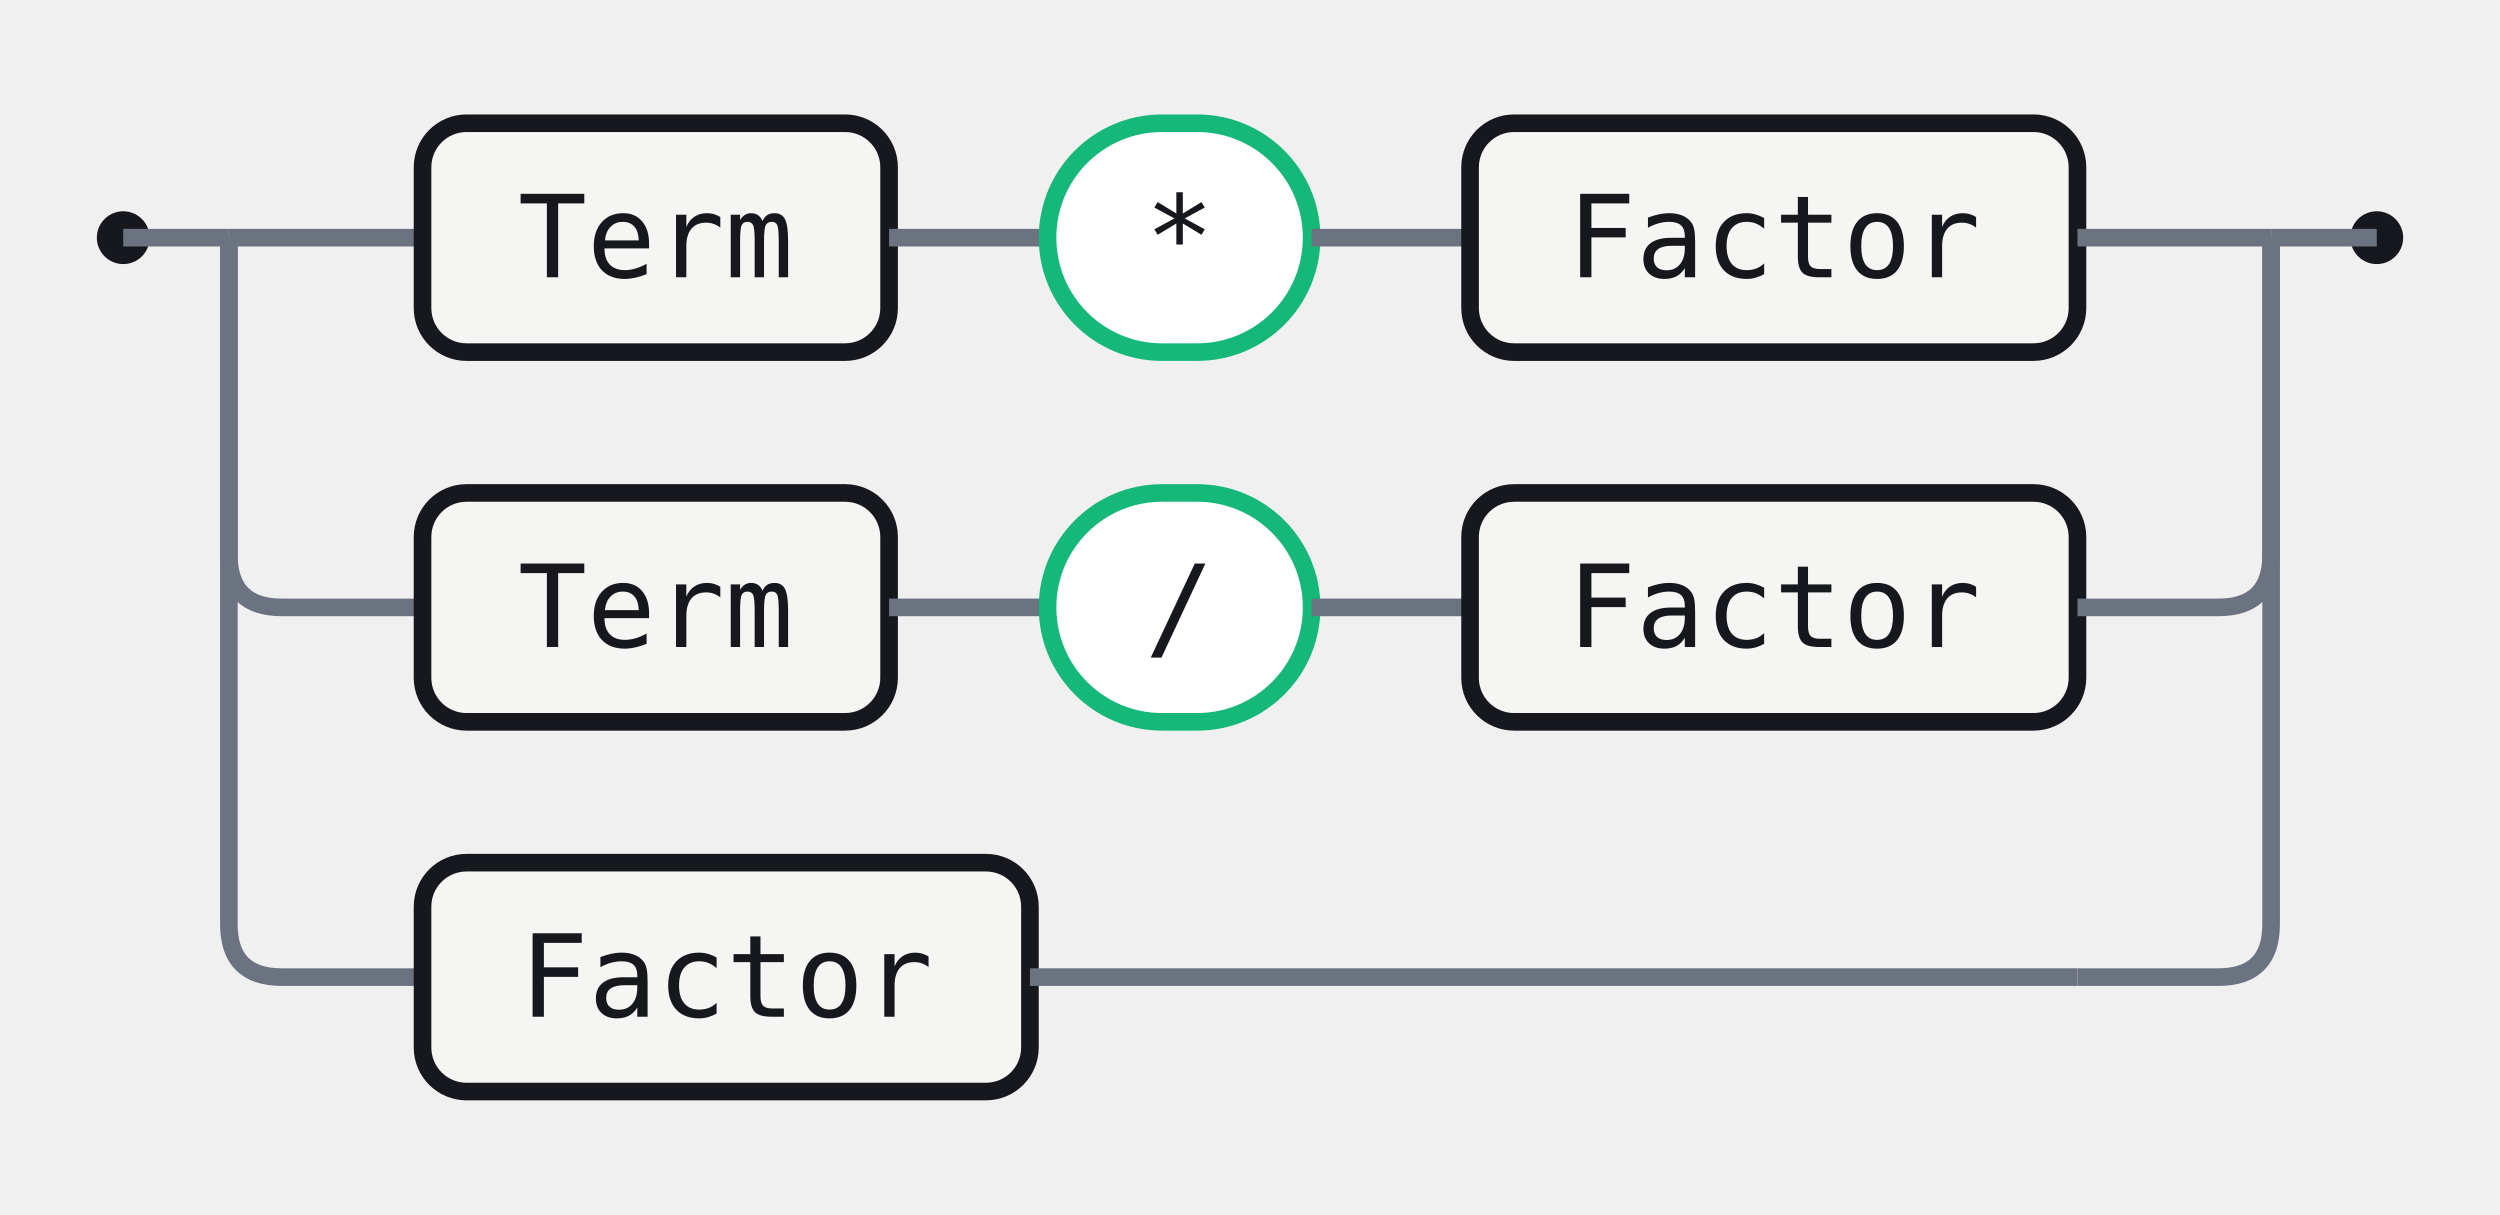
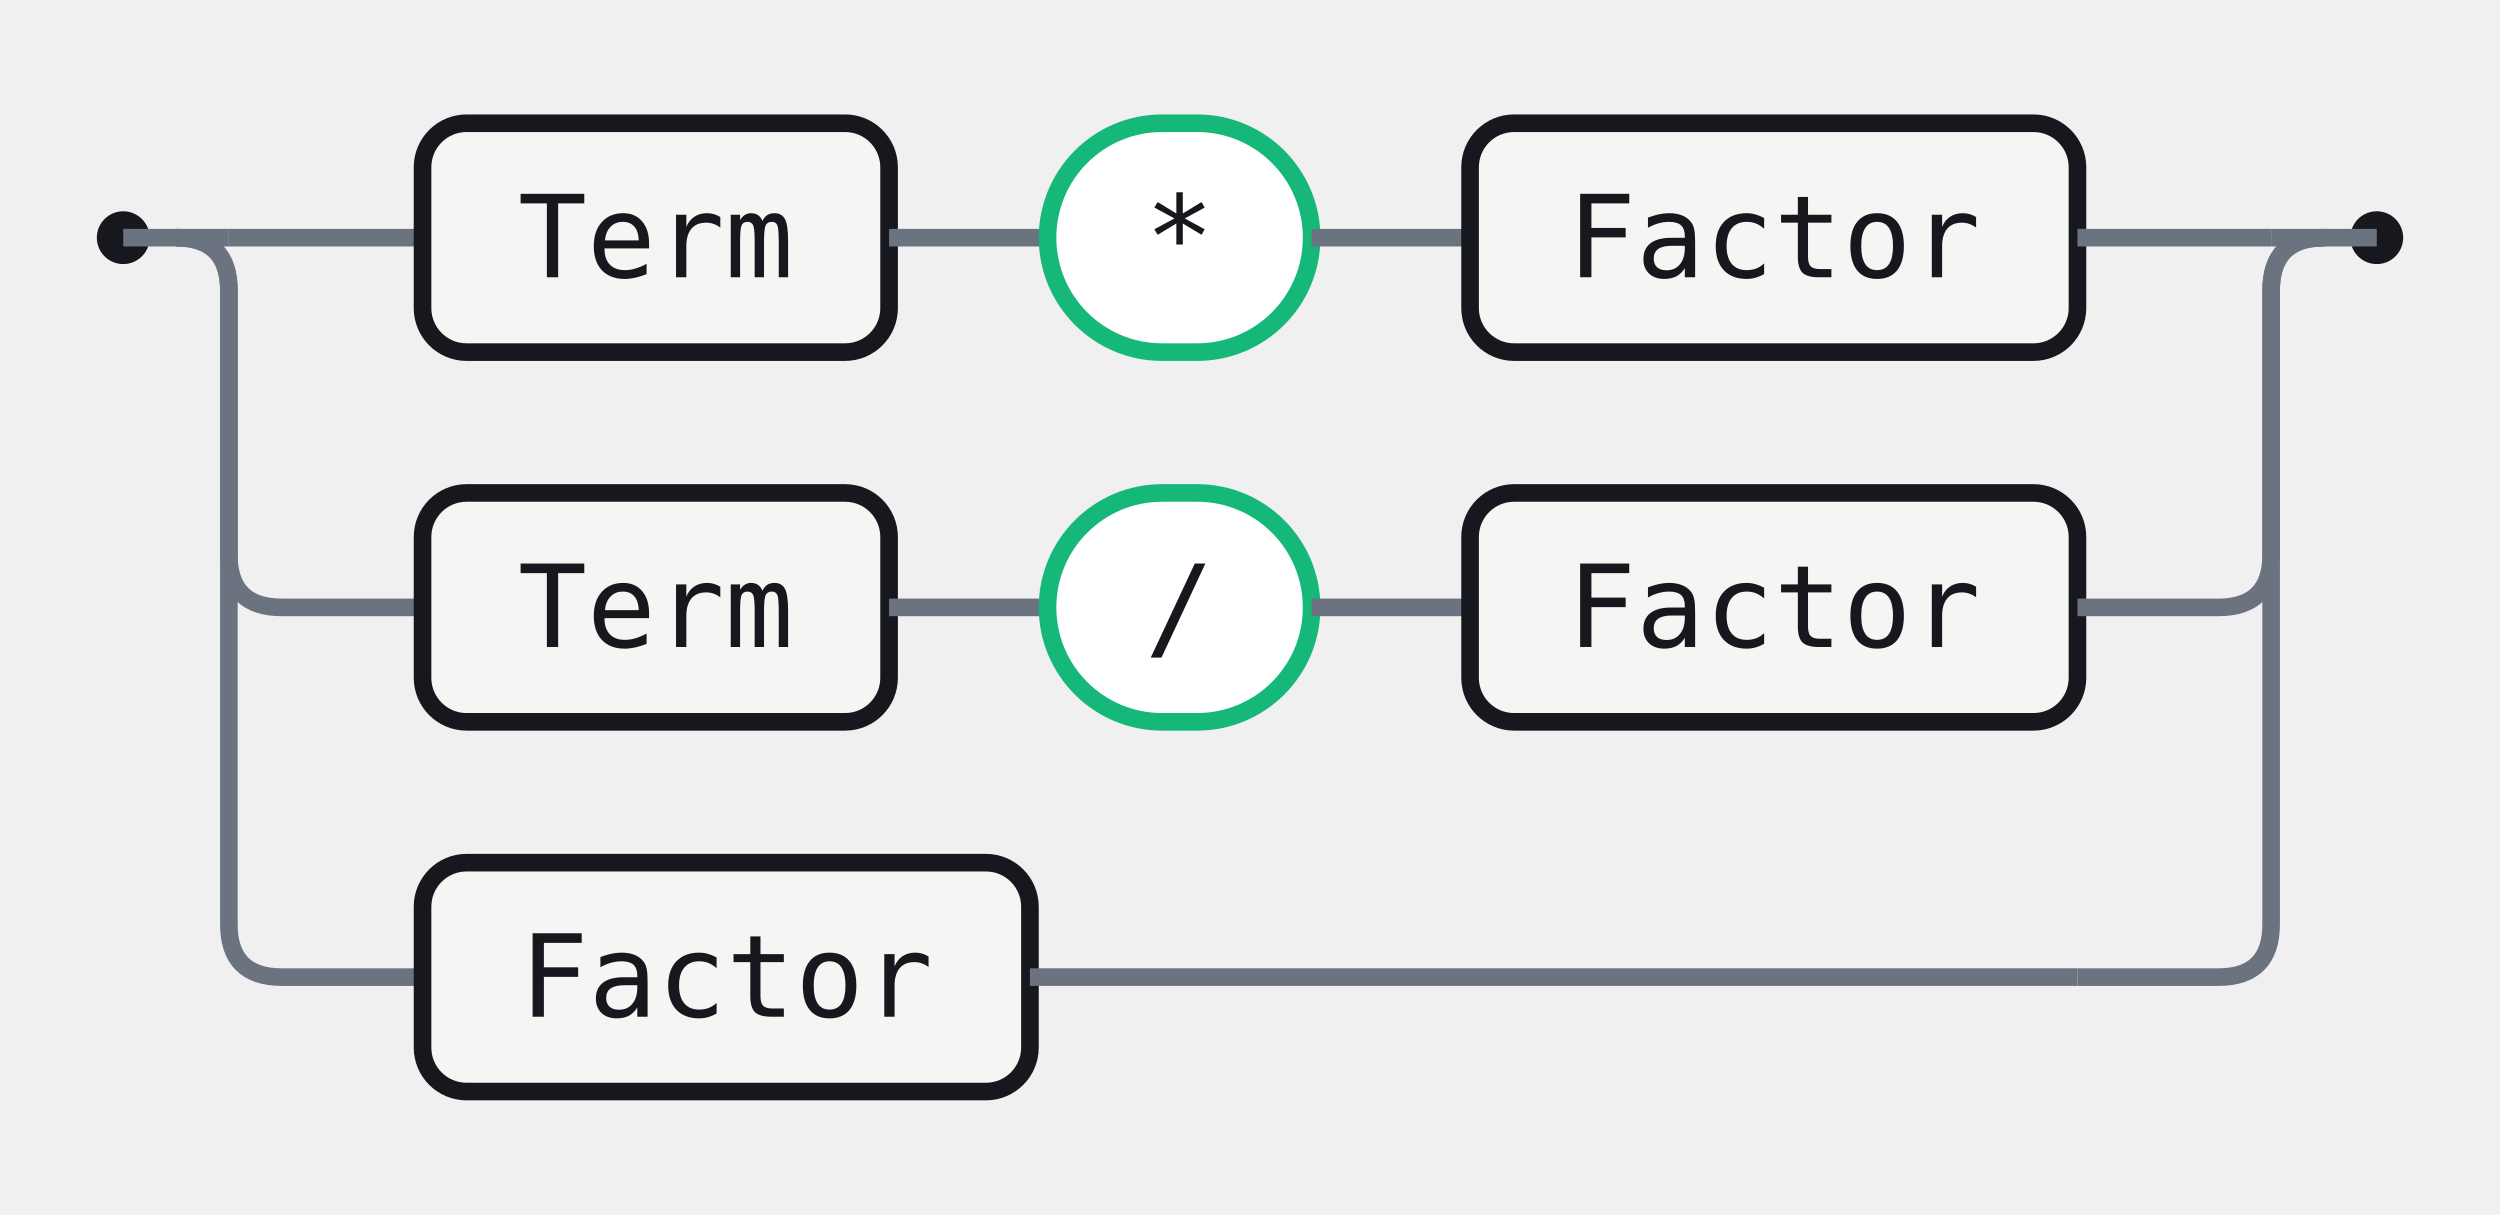
<svg xmlns="http://www.w3.org/2000/svg" width="284" height="138" viewBox="0 0 284 138" role="img" aria-label="Railroad diagram for the Term rule">
  <style>.rr-track{fill:none;stroke:#6B7280;stroke-width:2}.rr-term{fill:#fff;stroke:#15B879;stroke-width:2}.rr-nonterm{fill:#F5F6F3;stroke:#16181D;stroke-width:2}.rr-text{fill:#16181D;font:13px ui-monospace,SFMono-Regular,Menlo,Consolas,monospace}.rr-cap{fill:#16181D}</style>
  <circle class="rr-cap" cx="14" cy="27" r="3" />
  <circle class="rr-cap" cx="270" cy="27" r="3" />
  <path class="rr-track" d="M14 27 H26" />
  <path class="rr-track" d="M258 27 H270" />
  <path class="rr-track" d="M26 27 H48" />
  <rect class="rr-nonterm" x="48" y="14" width="53" height="26" rx="5" />
  <text class="rr-text" x="74.5" y="27" text-anchor="middle" dominant-baseline="central">Term</text>
  <path class="rr-track" d="M101 27 H119" />
  <rect class="rr-term" x="119" y="14" width="30" height="26" rx="13" />
  <text class="rr-text" x="134" y="27" text-anchor="middle" dominant-baseline="central">*</text>
  <path class="rr-track" d="M149 27 H167" />
  <rect class="rr-nonterm" x="167" y="14" width="69" height="26" rx="5" />
  <text class="rr-text" x="201.5" y="27" text-anchor="middle" dominant-baseline="central">Factor</text>
  <path class="rr-track" d="M236 27 H258" />
-   <path class="rr-track" d="M26 27 V63 Q26 69 32 69 H48" />
+   <path class="rr-track" d="M20 27 Q26 27 26 33 V63 Q26 69 32 69 H48" />
  <rect class="rr-nonterm" x="48" y="56" width="53" height="26" rx="5" />
  <text class="rr-text" x="74.5" y="69" text-anchor="middle" dominant-baseline="central">Term</text>
  <path class="rr-track" d="M101 69 H119" />
  <rect class="rr-term" x="119" y="56" width="30" height="26" rx="13" />
  <text class="rr-text" x="134" y="69" text-anchor="middle" dominant-baseline="central">/</text>
  <path class="rr-track" d="M149 69 H167" />
  <rect class="rr-nonterm" x="167" y="56" width="69" height="26" rx="5" />
  <text class="rr-text" x="201.5" y="69" text-anchor="middle" dominant-baseline="central">Factor</text>
-   <path class="rr-track" d="M236 69 H252 Q258 69 258 63 V27" />
-   <path class="rr-track" d="M26 27 V105 Q26 111 32 111 H48" />
+   <path class="rr-track" d="M236 69 H252 Q258 69 258 63 V33 Q258 27 264 27" />
+   <path class="rr-track" d="M20 27 Q26 27 26 33 V105 Q26 111 32 111 H48" />
  <rect class="rr-nonterm" x="48" y="98" width="69" height="26" rx="5" />
  <text class="rr-text" x="82.5" y="111" text-anchor="middle" dominant-baseline="central">Factor</text>
  <path class="rr-track" d="M117 111 H236" />
-   <path class="rr-track" d="M236 111 H252 Q258 111 258 105 V27" />
+   <path class="rr-track" d="M236 111 H252 Q258 111 258 105 V33 Q258 27 264 27" />
</svg>
